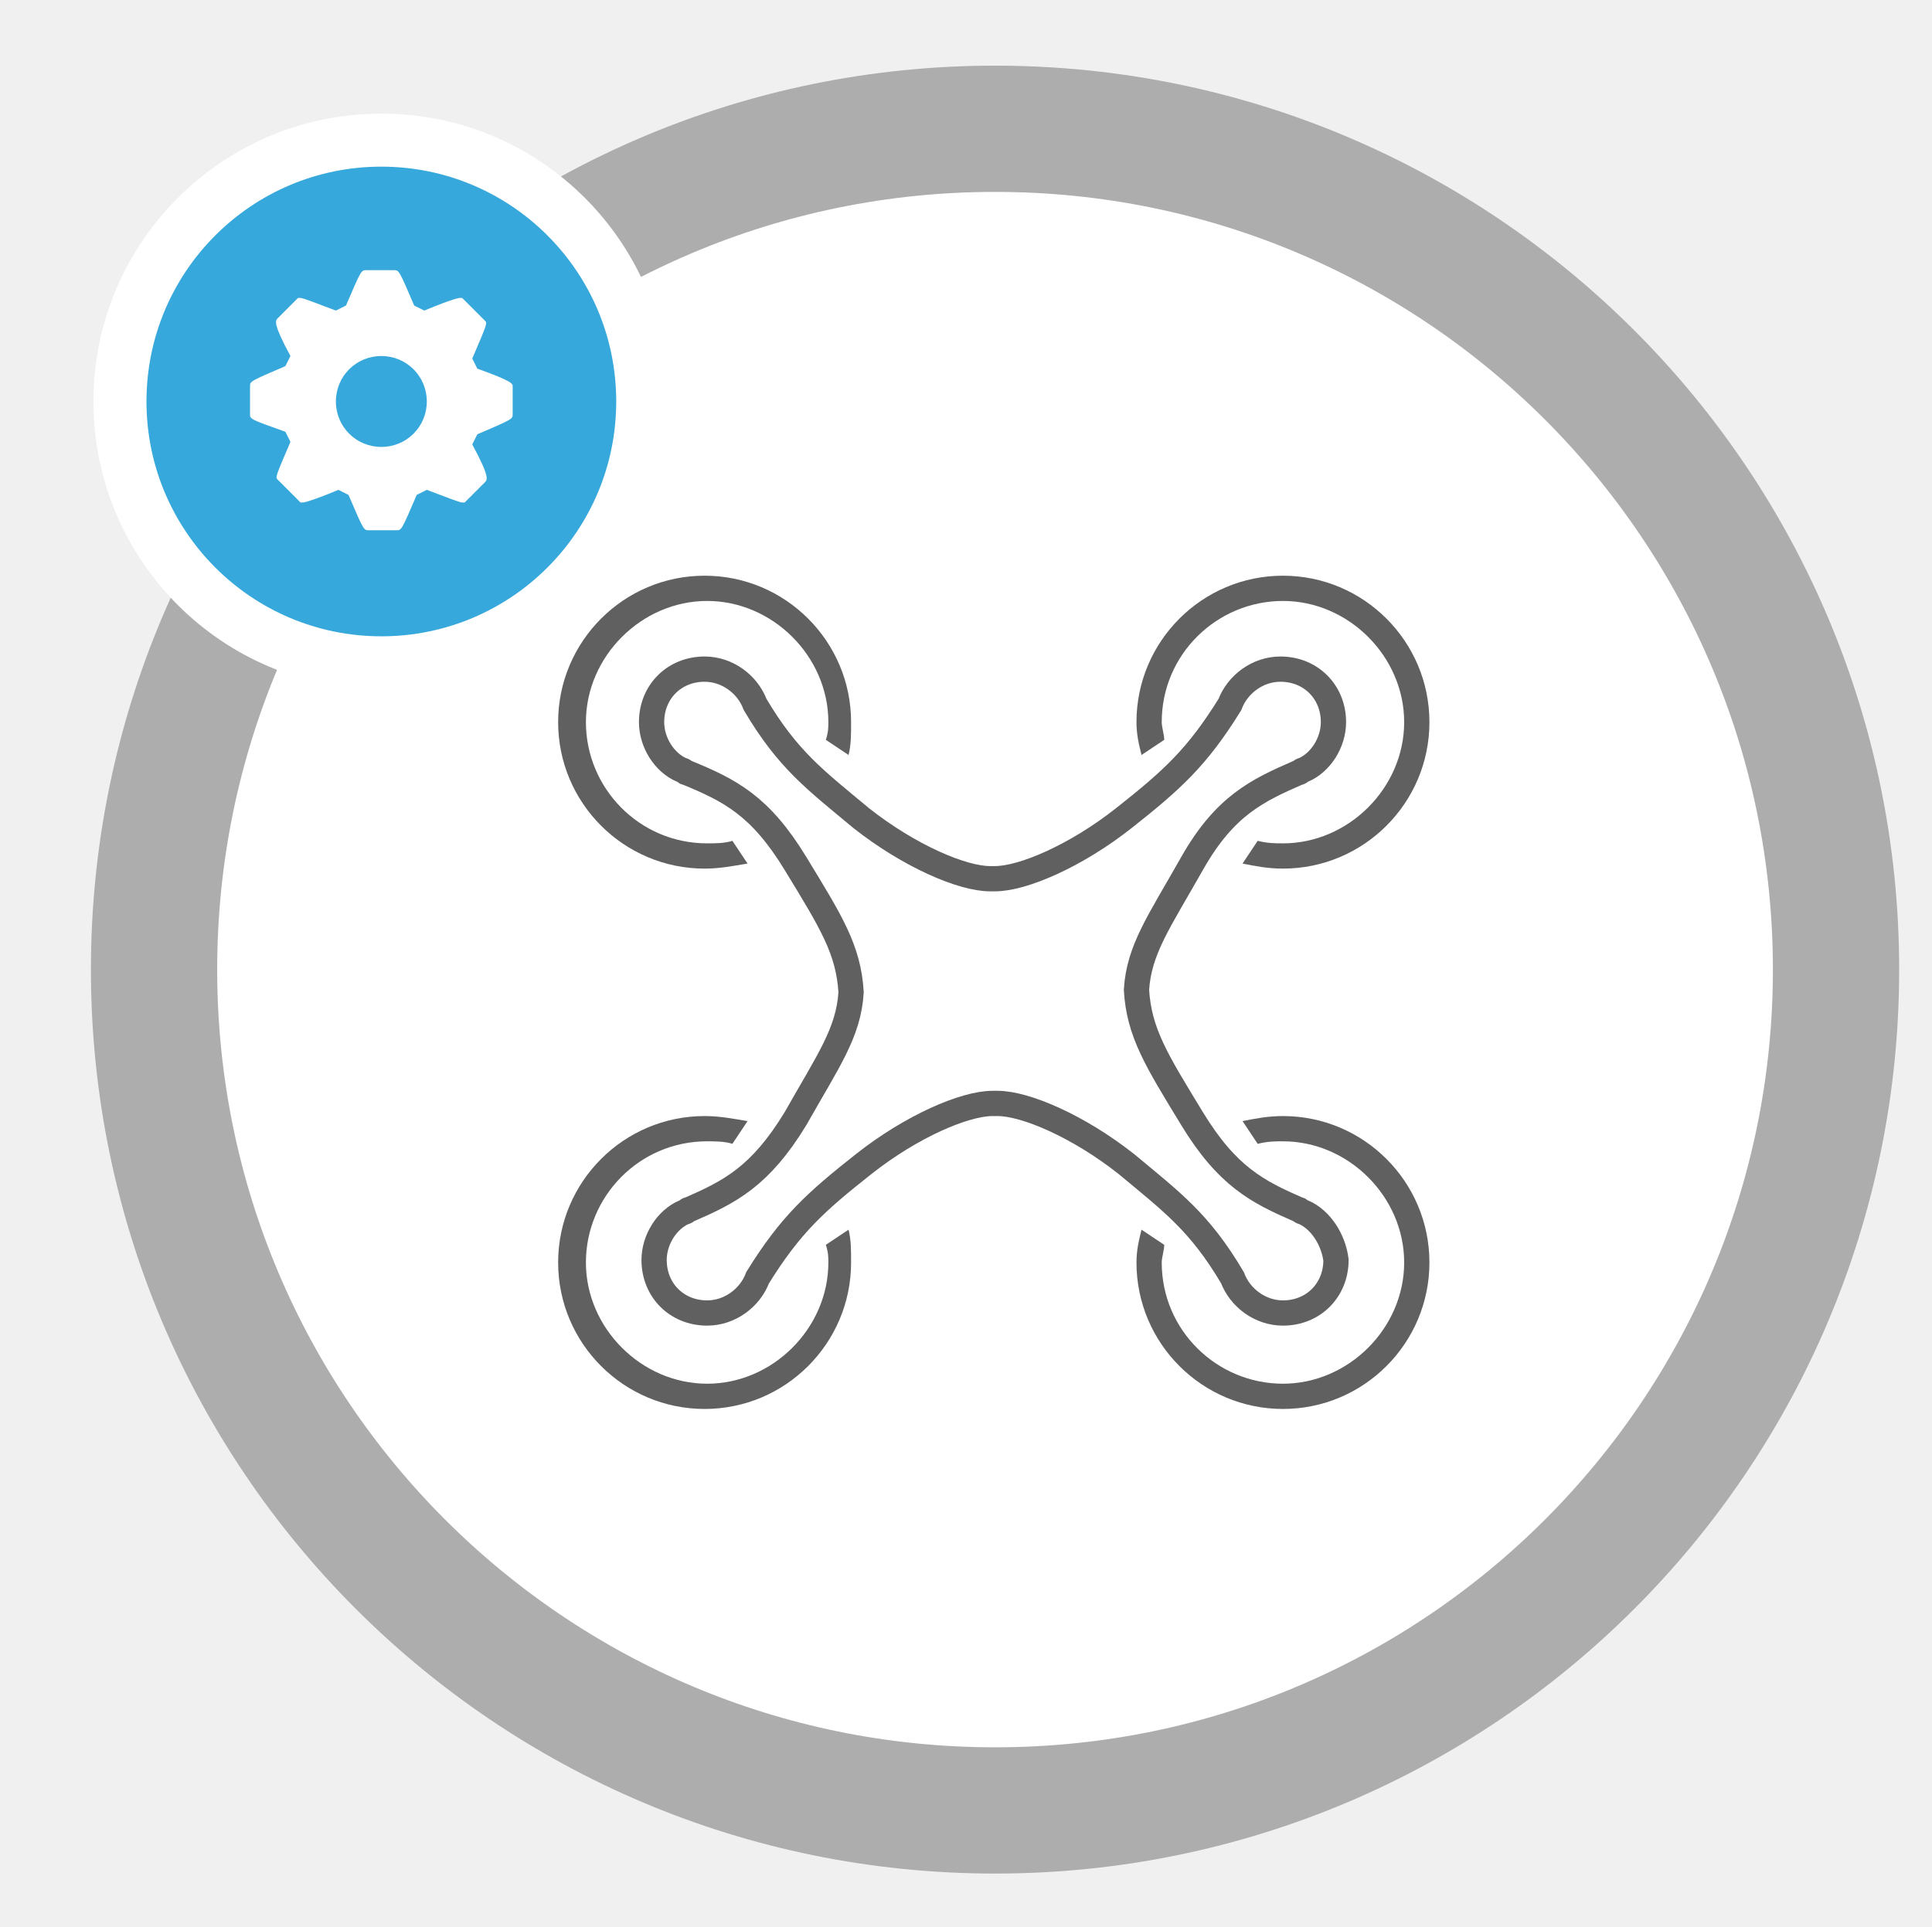
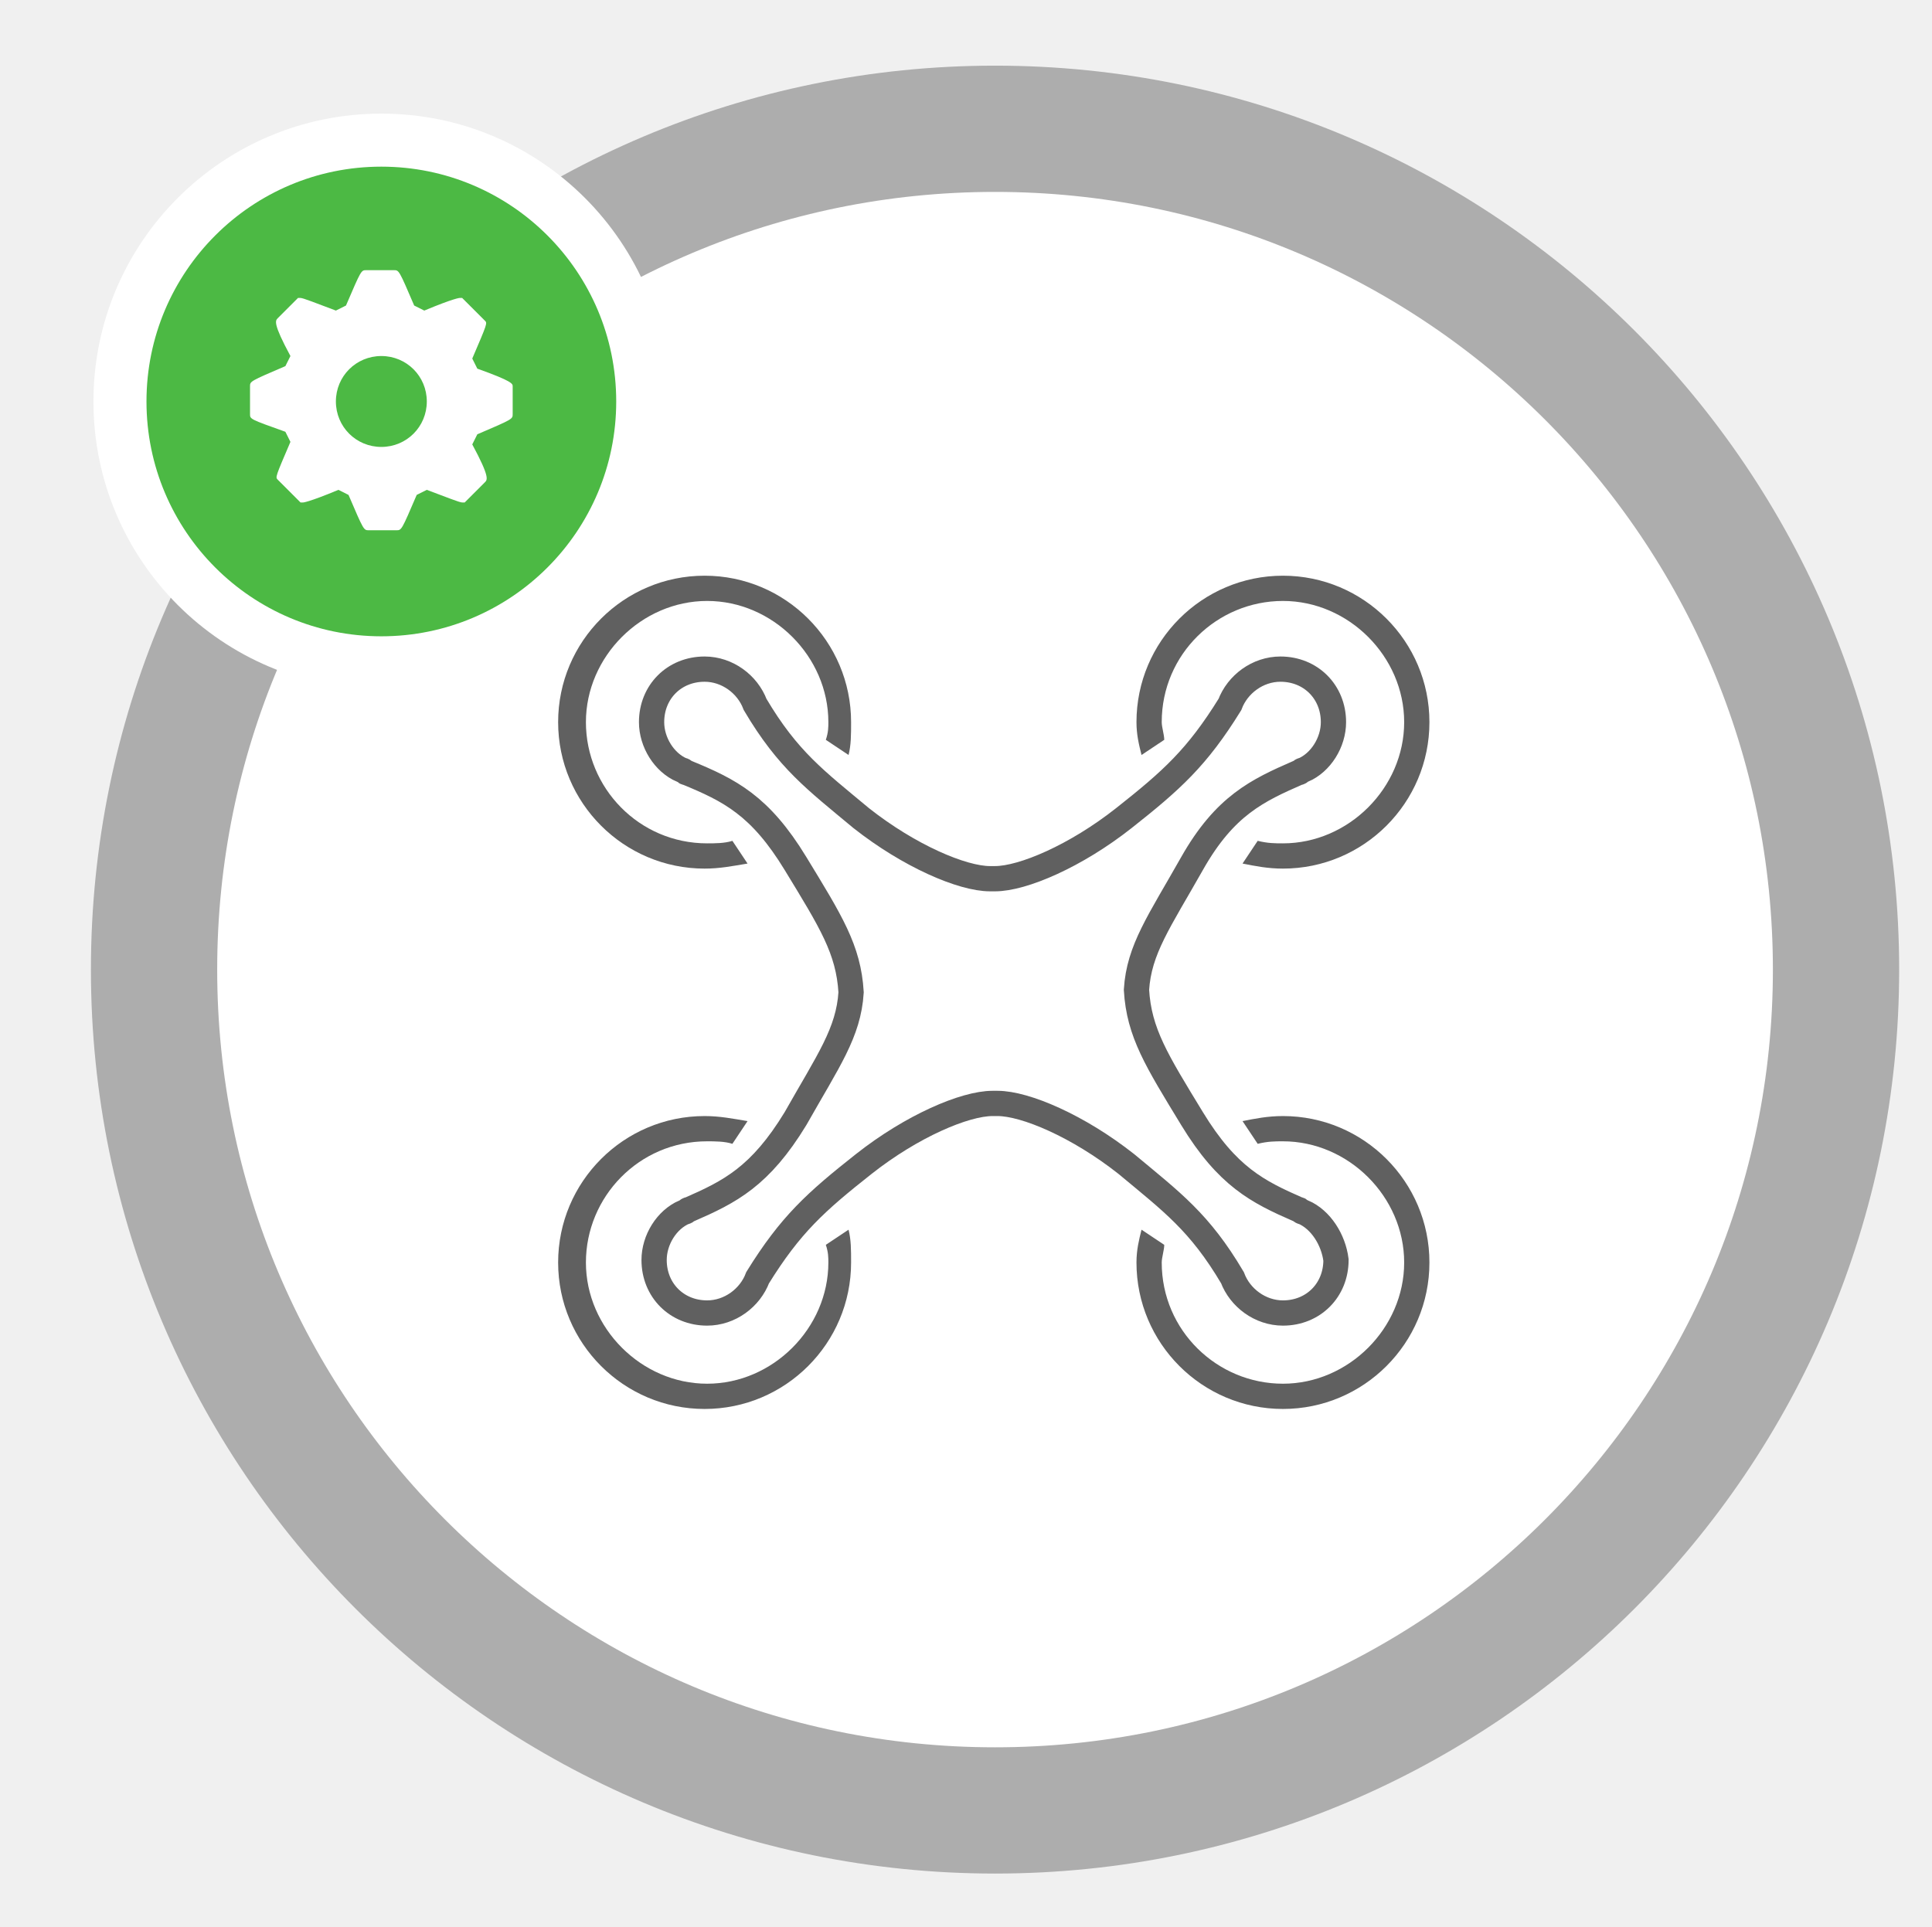
- <svg xmlns="http://www.w3.org/2000/svg" version="1.1" id="Ebene_1" x="0px" y="0px" viewBox="-61 62.7 76.5 76.3" style="enable-background:new -61 62.7 76.5 76.3;" xml:space="preserve">
+ <svg xmlns="http://www.w3.org/2000/svg" version="1.1" id="Ebene_1" x="0px" y="0px" viewBox="0 0 76.5 76.3" style="enable-background:new 0 0 76.5 76.3;" xml:space="preserve">
  <style type="text/css">
	.st0{fill:#FFFFFF;stroke:#ADADAD;stroke-width:5;stroke-miterlimit:10;}
	.st1{fill:#FFFFFF;}
- 	.st2{fill:#37A8DB;}
+ 	.st2{fill:#4CB944;}
	.st3{fill:none;stroke:#606060;stroke-miterlimit:10;}
	.st4{fill:#606060;}
</style>
  <g>
    <g>
-       <circle class="st0" cx="-21.6" cy="101.1" r="33.3" />
+       <circle class="st0" cx="39.4" cy="38.4" r="33.3" />
      <g>
-         <circle class="st1" cx="-45.9" cy="78.6" r="11.4" />
-         <circle class="st2" cx="-45.9" cy="78.6" r="9.3" />
+         <circle class="st1" cx="15.1" cy="15.9" r="11.4" />
+         <circle class="st2" cx="15.1" cy="15.9" r="9.3" />
      </g>
      <g>
        <g>
          <g>
-             <path class="st1" d="M-42.1,77.3l-0.2-0.4c0.6-1.4,0.6-1.4,0.5-1.5l-0.8-0.8l-0.1-0.1h-0.1c0,0-0.2,0-1.4,0.5l-0.4-0.2       c-0.6-1.4-0.6-1.4-0.8-1.4h-1.1c-0.2,0-0.2,0-0.8,1.4l-0.4,0.2c-0.8-0.3-1.3-0.5-1.4-0.5h-0.1l-0.8,0.8       c-0.1,0.1-0.2,0.2,0.5,1.5l-0.2,0.4c-1.4,0.6-1.4,0.6-1.4,0.8v1.1c0,0.2,0,0.2,1.4,0.7l0.2,0.4c-0.6,1.4-0.6,1.4-0.5,1.5       l0.8,0.8l0.1,0.1h0.1c0,0,0.2,0,1.4-0.5l0.4,0.2c0.6,1.4,0.6,1.4,0.8,1.4h1.1c0.2,0,0.2,0,0.8-1.4l0.4-0.2       c0.8,0.3,1.3,0.5,1.4,0.5h0.1l0.8-0.8c0.1-0.1,0.2-0.2-0.5-1.5l0.2-0.4c1.4-0.6,1.4-0.6,1.4-0.8V78       C-40.7,77.9-40.7,77.8-42.1,77.3z M-45.9,80.4c-1,0-1.8-0.8-1.8-1.8s0.8-1.8,1.8-1.8s1.8,0.8,1.8,1.8S-44.9,80.4-45.9,80.4z" />
+             <path class="st1" d="M18.9,14.6l-0.2-0.4c0.6-1.4,0.6-1.4,0.5-1.5l-0.8-0.8l-0.1-0.1h-0.1c0,0-0.2,0-1.4,0.5l-0.4-0.2       c-0.6-1.4-0.6-1.4-0.8-1.4h-1.1c-0.2,0-0.2,0-0.8,1.4l-0.4,0.2c-0.8-0.3-1.3-0.5-1.4-0.5h-0.1L11,12.6       c-0.1,0.1-0.2,0.2,0.5,1.5l-0.2,0.4c-1.4,0.6-1.4,0.6-1.4,0.8v1.1c0,0.2,0,0.2,1.4,0.7l0.2,0.4c-0.6,1.4-0.6,1.4-0.5,1.5       l0.8,0.8l0.1,0.1H12c0,0,0.2,0,1.4-0.5l0.4,0.2c0.6,1.4,0.6,1.4,0.8,1.4h1.1c0.2,0,0.2,0,0.8-1.4l0.4-0.2       c0.8,0.3,1.3,0.5,1.4,0.5h0.1l0.8-0.8c0.1-0.1,0.2-0.2-0.5-1.5l0.2-0.4c1.4-0.6,1.4-0.6,1.4-0.8v-1.1       C20.3,15.2,20.3,15.1,18.9,14.6z M15.1,17.7c-1,0-1.8-0.8-1.8-1.8s0.8-1.8,1.8-1.8s1.8,0.8,1.8,1.8S16.1,17.7,15.1,17.7z" />
          </g>
        </g>
      </g>
    </g>
    <g>
      <g>
        <g>
-           <path class="st3" d="M-9.4,110.7c-0.1,0-0.1-0.1-0.2-0.1c-1.6-0.7-2.8-1.3-4.2-3.6s-2.1-3.4-2.2-5.1c0.1-1.6,0.9-2.7,2.2-5      s2.6-2.9,4.2-3.6c0.1,0,0.1-0.1,0.2-0.1c0.7-0.3,1.2-1.1,1.2-1.9c0-1.2-0.9-2.1-2.1-2.1c-0.9,0-1.7,0.6-2,1.4      c-1.3,2.1-2.3,3-4.2,4.5s-4,2.4-5.1,2.4h-0.2c-1.1,0-3.2-0.9-5.1-2.4c-1.8-1.5-2.9-2.3-4.2-4.5c-0.3-0.8-1.1-1.4-2-1.4      c-1.2,0-2.1,0.9-2.1,2.1c0,0.8,0.5,1.6,1.2,1.9c0.1,0,0.1,0.1,0.2,0.1c1.7,0.7,2.9,1.3,4.3,3.6c1.4,2.3,2.1,3.4,2.2,5.1      c-0.1,1.6-0.9,2.7-2.2,5c-1.4,2.3-2.6,2.9-4.2,3.6c-0.1,0-0.1,0.1-0.2,0.1c-0.7,0.3-1.2,1.1-1.2,1.9c0,1.2,0.9,2.1,2.1,2.1      c0.9,0,1.7-0.6,2-1.4c1.3-2.1,2.3-3,4.2-4.5c1.9-1.5,4-2.4,5.1-2.4h0.2c1.1,0,3.2,0.9,5.1,2.4c1.8,1.5,2.9,2.3,4.2,4.5      c0.3,0.8,1.1,1.4,2,1.4c1.2,0,2.1-0.9,2.1-2.1C-8.2,111.8-8.7,111-9.4,110.7z" />
+           <path class="st3" d="M51.6,48c-0.1,0-0.1-0.1-0.2-0.1c-1.6-0.7-2.8-1.3-4.2-3.6s-2.1-3.4-2.2-5.1c0.1-1.6,0.9-2.7,2.2-5      s2.6-2.9,4.2-3.6c0.1,0,0.1-0.1,0.2-0.1c0.7-0.3,1.2-1.1,1.2-1.9c0-1.2-0.9-2.1-2.1-2.1c-0.9,0-1.7,0.6-2,1.4      c-1.3,2.1-2.3,3-4.2,4.5s-4,2.4-5.1,2.4h-0.2c-1.1,0-3.2-0.9-5.1-2.4c-1.8-1.5-2.9-2.3-4.2-4.5c-0.3-0.8-1.1-1.4-2-1.4      c-1.2,0-2.1,0.9-2.1,2.1c0,0.8,0.5,1.6,1.2,1.9c0.1,0,0.1,0.1,0.2,0.1c1.7,0.7,2.9,1.3,4.3,3.6c1.4,2.3,2.1,3.4,2.2,5.1      c-0.1,1.6-0.9,2.7-2.2,5c-1.4,2.3-2.6,2.9-4.2,3.6c-0.1,0-0.1,0.1-0.2,0.1c-0.7,0.3-1.2,1.1-1.2,1.9c0,1.2,0.9,2.1,2.1,2.1      c0.9,0,1.7-0.6,2-1.4c1.3-2.1,2.3-3,4.2-4.5s4-2.4,5.1-2.4h0.2c1.1,0,3.2,0.9,5.1,2.4c1.8,1.5,2.9,2.3,4.2,4.5      c0.3,0.8,1.1,1.4,2,1.4c1.2,0,2.1-0.9,2.1-2.1C52.8,49.1,52.3,48.3,51.6,48z" />
        </g>
      </g>
-       <path class="st4" d="M-32,96c-0.3,0.1-0.7,0.1-1,0.1c-2.7,0-4.8-2.2-4.8-4.8s2.2-4.8,4.8-4.8s4.8,2.2,4.8,4.8c0,0.2,0,0.4-0.1,0.7    l0.9,0.6c0.1-0.4,0.1-0.8,0.1-1.3c0-3.2-2.6-5.8-5.8-5.8s-5.8,2.6-5.8,5.8c0,3.2,2.6,5.8,5.8,5.8c0.6,0,1.1-0.1,1.7-0.2L-32,96z" />
-       <path class="st4" d="M-10.2,85.5c-3.2,0-5.8,2.6-5.8,5.8c0,0.5,0.1,0.9,0.2,1.3l0.9-0.6c0-0.2-0.1-0.5-0.1-0.7    c0-2.7,2.2-4.8,4.8-4.8s4.8,2.2,4.8,4.8c0,2.6-2.2,4.8-4.8,4.8c-0.3,0-0.6,0-1-0.1l-0.6,0.9c0.5,0.1,1,0.2,1.6,0.2    c3.2,0,5.8-2.6,5.8-5.8C-4.4,88.1-7,85.5-10.2,85.5z" />
-       <path class="st4" d="M-32,108c-0.3-0.1-0.7-0.1-1-0.1c-2.7,0-4.8,2.2-4.8,4.8s2.2,4.8,4.8,4.8s4.8-2.2,4.8-4.8    c0-0.2,0-0.4-0.1-0.7l0.9-0.6c0.1,0.4,0.1,0.8,0.1,1.3c0,3.2-2.6,5.8-5.8,5.8s-5.8-2.6-5.8-5.8s2.6-5.8,5.8-5.8    c0.6,0,1.1,0.1,1.7,0.2L-32,108z" />
-       <path class="st4" d="M-10.2,118.5c-3.2,0-5.8-2.6-5.8-5.8c0-0.5,0.1-0.9,0.2-1.3l0.9,0.6c0,0.2-0.1,0.5-0.1,0.7    c0,2.7,2.2,4.8,4.8,4.8s4.8-2.2,4.8-4.8s-2.2-4.8-4.8-4.8c-0.3,0-0.6,0-1,0.1l-0.6-0.9c0.5-0.1,1-0.2,1.6-0.2    c3.2,0,5.8,2.6,5.8,5.8C-4.4,115.9-7,118.5-10.2,118.5z" />
+       <path class="st4" d="M29,33.3c-0.3,0.1-0.7,0.1-1,0.1c-2.7,0-4.8-2.2-4.8-4.8s2.2-4.8,4.8-4.8s4.8,2.2,4.8,4.8    c0,0.2,0,0.4-0.1,0.7l0.9,0.6c0.1-0.4,0.1-0.8,0.1-1.3c0-3.2-2.6-5.8-5.8-5.8s-5.8,2.6-5.8,5.8c0,3.2,2.6,5.8,5.8,5.8    c0.6,0,1.1-0.1,1.7-0.2L29,33.3z" />
+       <path class="st4" d="M50.8,22.8c-3.2,0-5.8,2.6-5.8,5.8c0,0.5,0.1,0.9,0.2,1.3l0.9-0.6c0-0.2-0.1-0.5-0.1-0.7    c0-2.7,2.2-4.8,4.8-4.8s4.8,2.2,4.8,4.8c0,2.6-2.2,4.8-4.8,4.8c-0.3,0-0.6,0-1-0.1l-0.6,0.9c0.5,0.1,1,0.2,1.6,0.2    c3.2,0,5.8-2.6,5.8-5.8C56.6,25.4,54,22.8,50.8,22.8z" />
+       <path class="st4" d="M29,45.3c-0.3-0.1-0.7-0.1-1-0.1c-2.7,0-4.8,2.2-4.8,4.8s2.2,4.8,4.8,4.8s4.8-2.2,4.8-4.8    c0-0.2,0-0.4-0.1-0.7l0.9-0.6c0.1,0.4,0.1,0.8,0.1,1.3c0,3.2-2.6,5.8-5.8,5.8s-5.8-2.6-5.8-5.8s2.6-5.8,5.8-5.8    c0.6,0,1.1,0.1,1.7,0.2L29,45.3z" />
+       <path class="st4" d="M50.8,55.8c-3.2,0-5.8-2.6-5.8-5.8c0-0.5,0.1-0.9,0.2-1.3l0.9,0.6c0,0.2-0.1,0.5-0.1,0.7    c0,2.7,2.2,4.8,4.8,4.8s4.8-2.2,4.8-4.8s-2.2-4.8-4.8-4.8c-0.3,0-0.6,0-1,0.1l-0.6-0.9c0.5-0.1,1-0.2,1.6-0.2    c3.2,0,5.8,2.6,5.8,5.8C56.6,53.2,54,55.8,50.8,55.8z" />
    </g>
  </g>
</svg>
